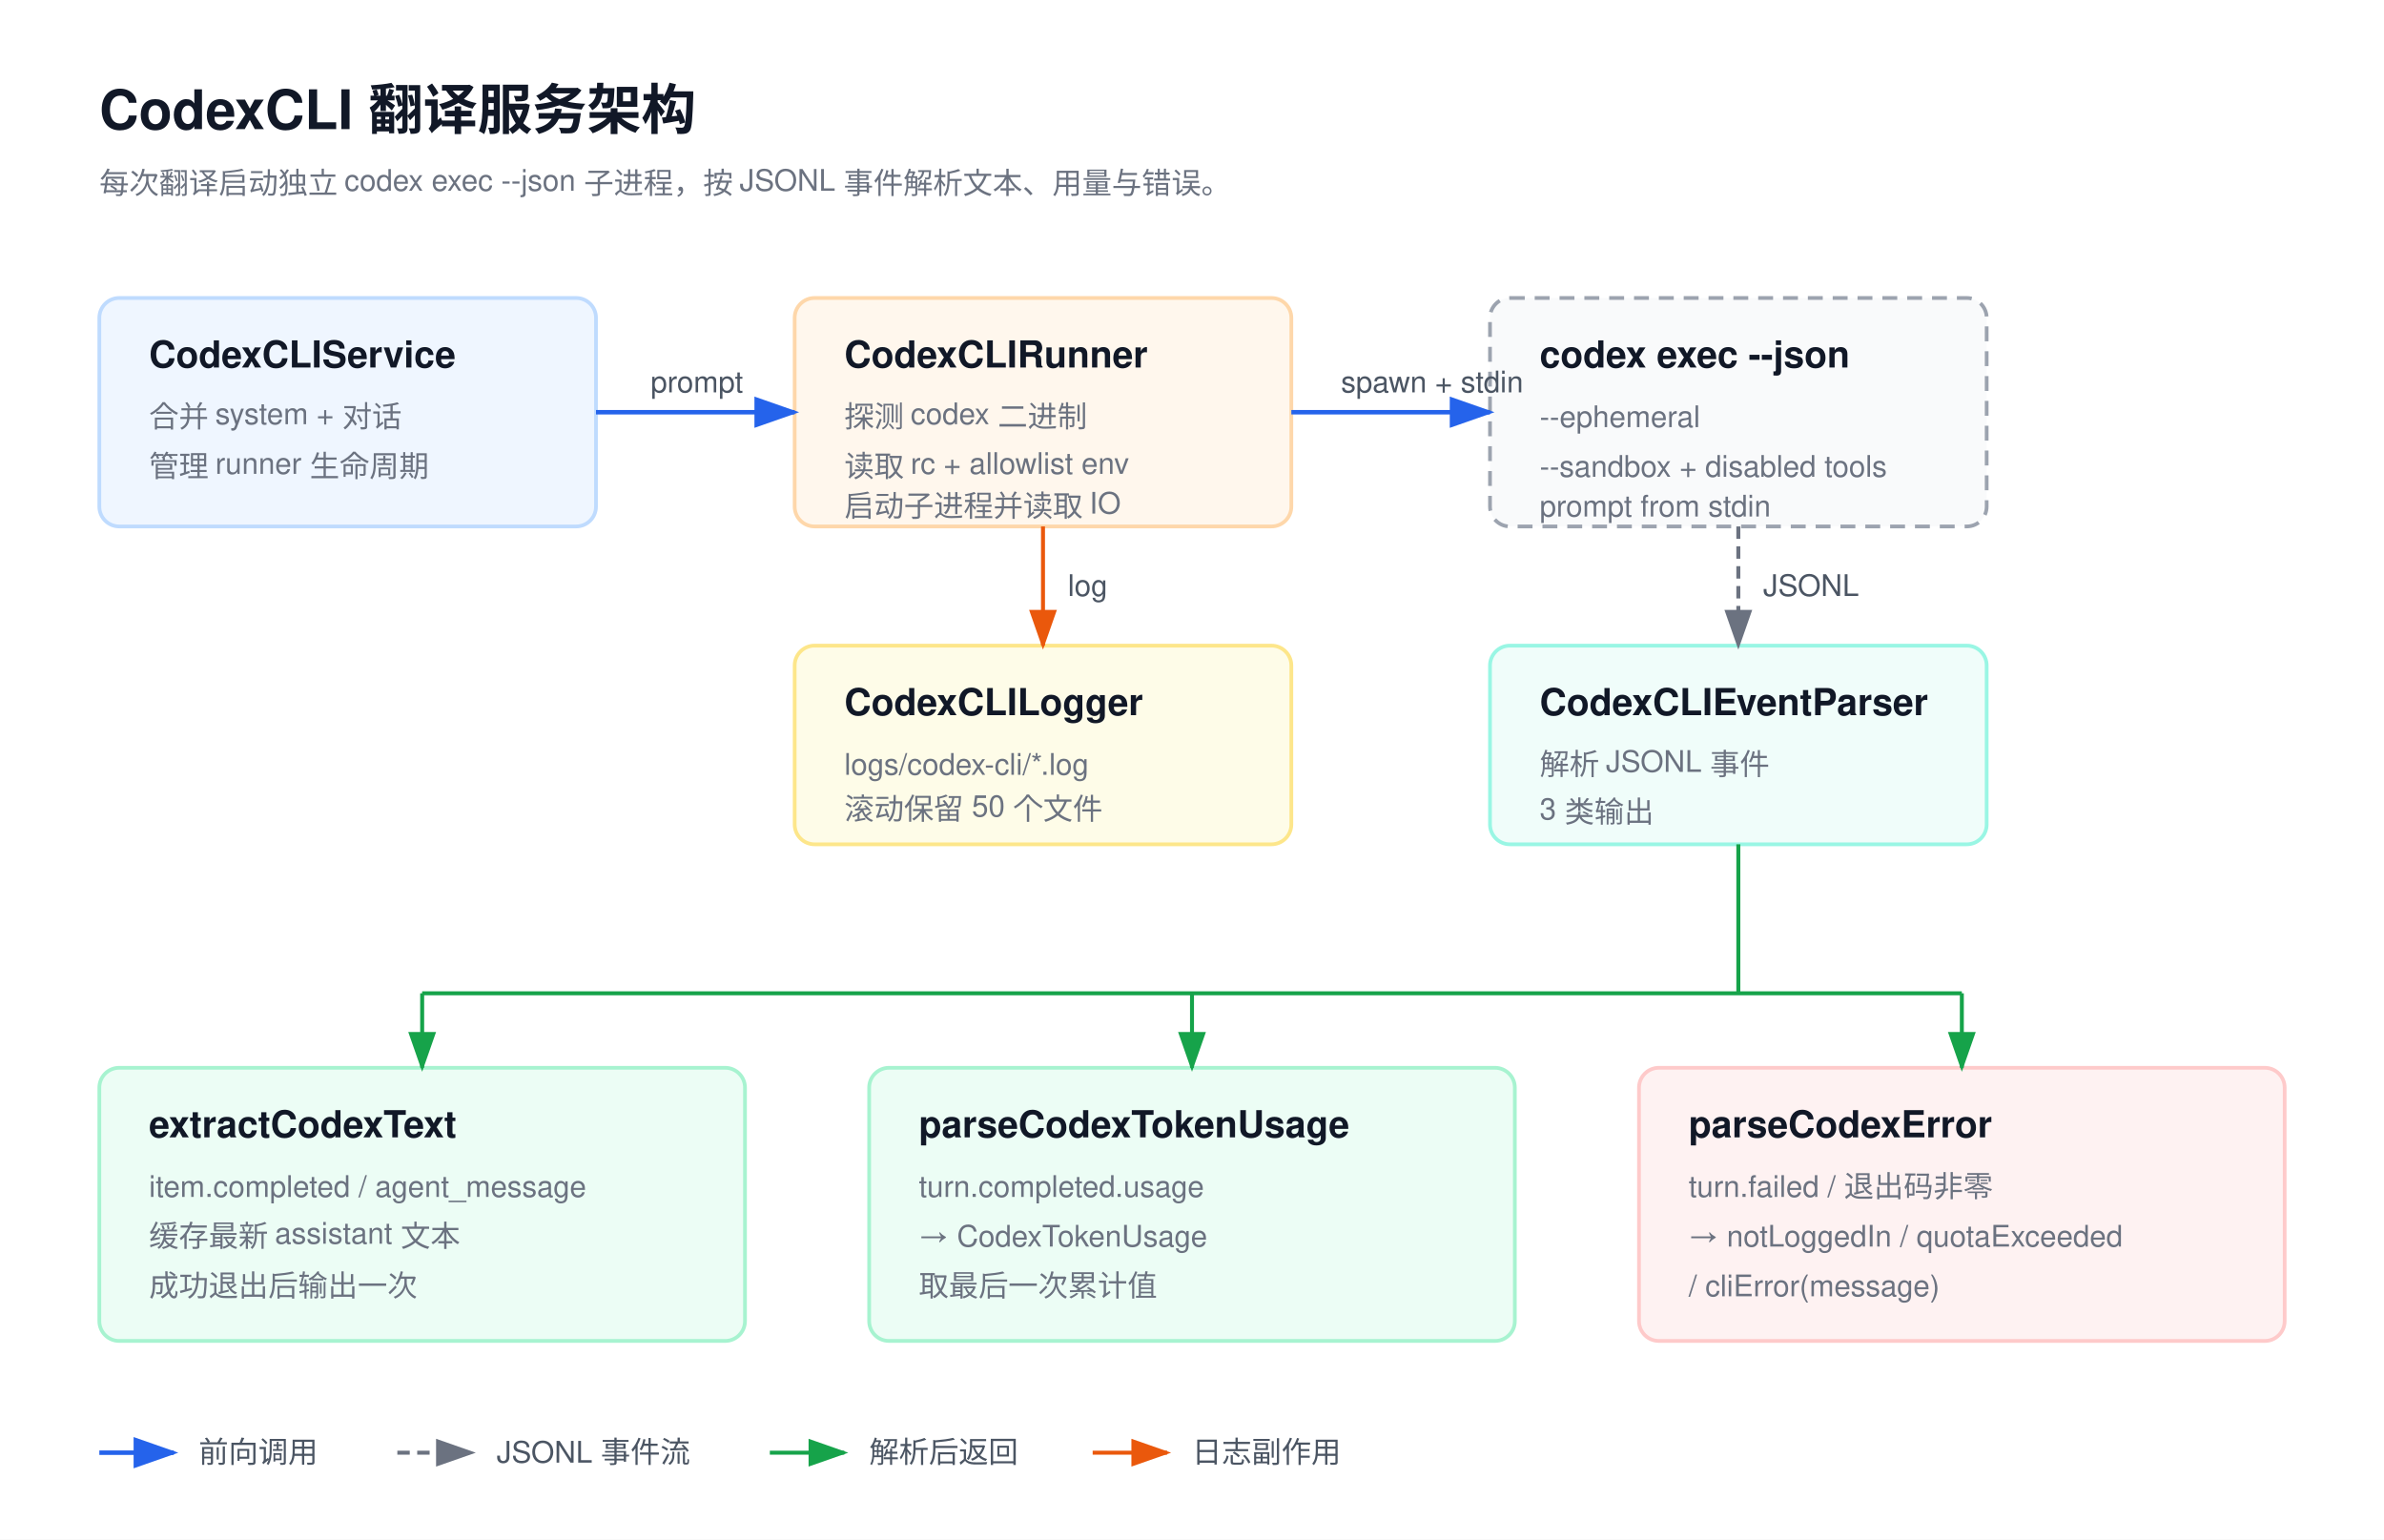
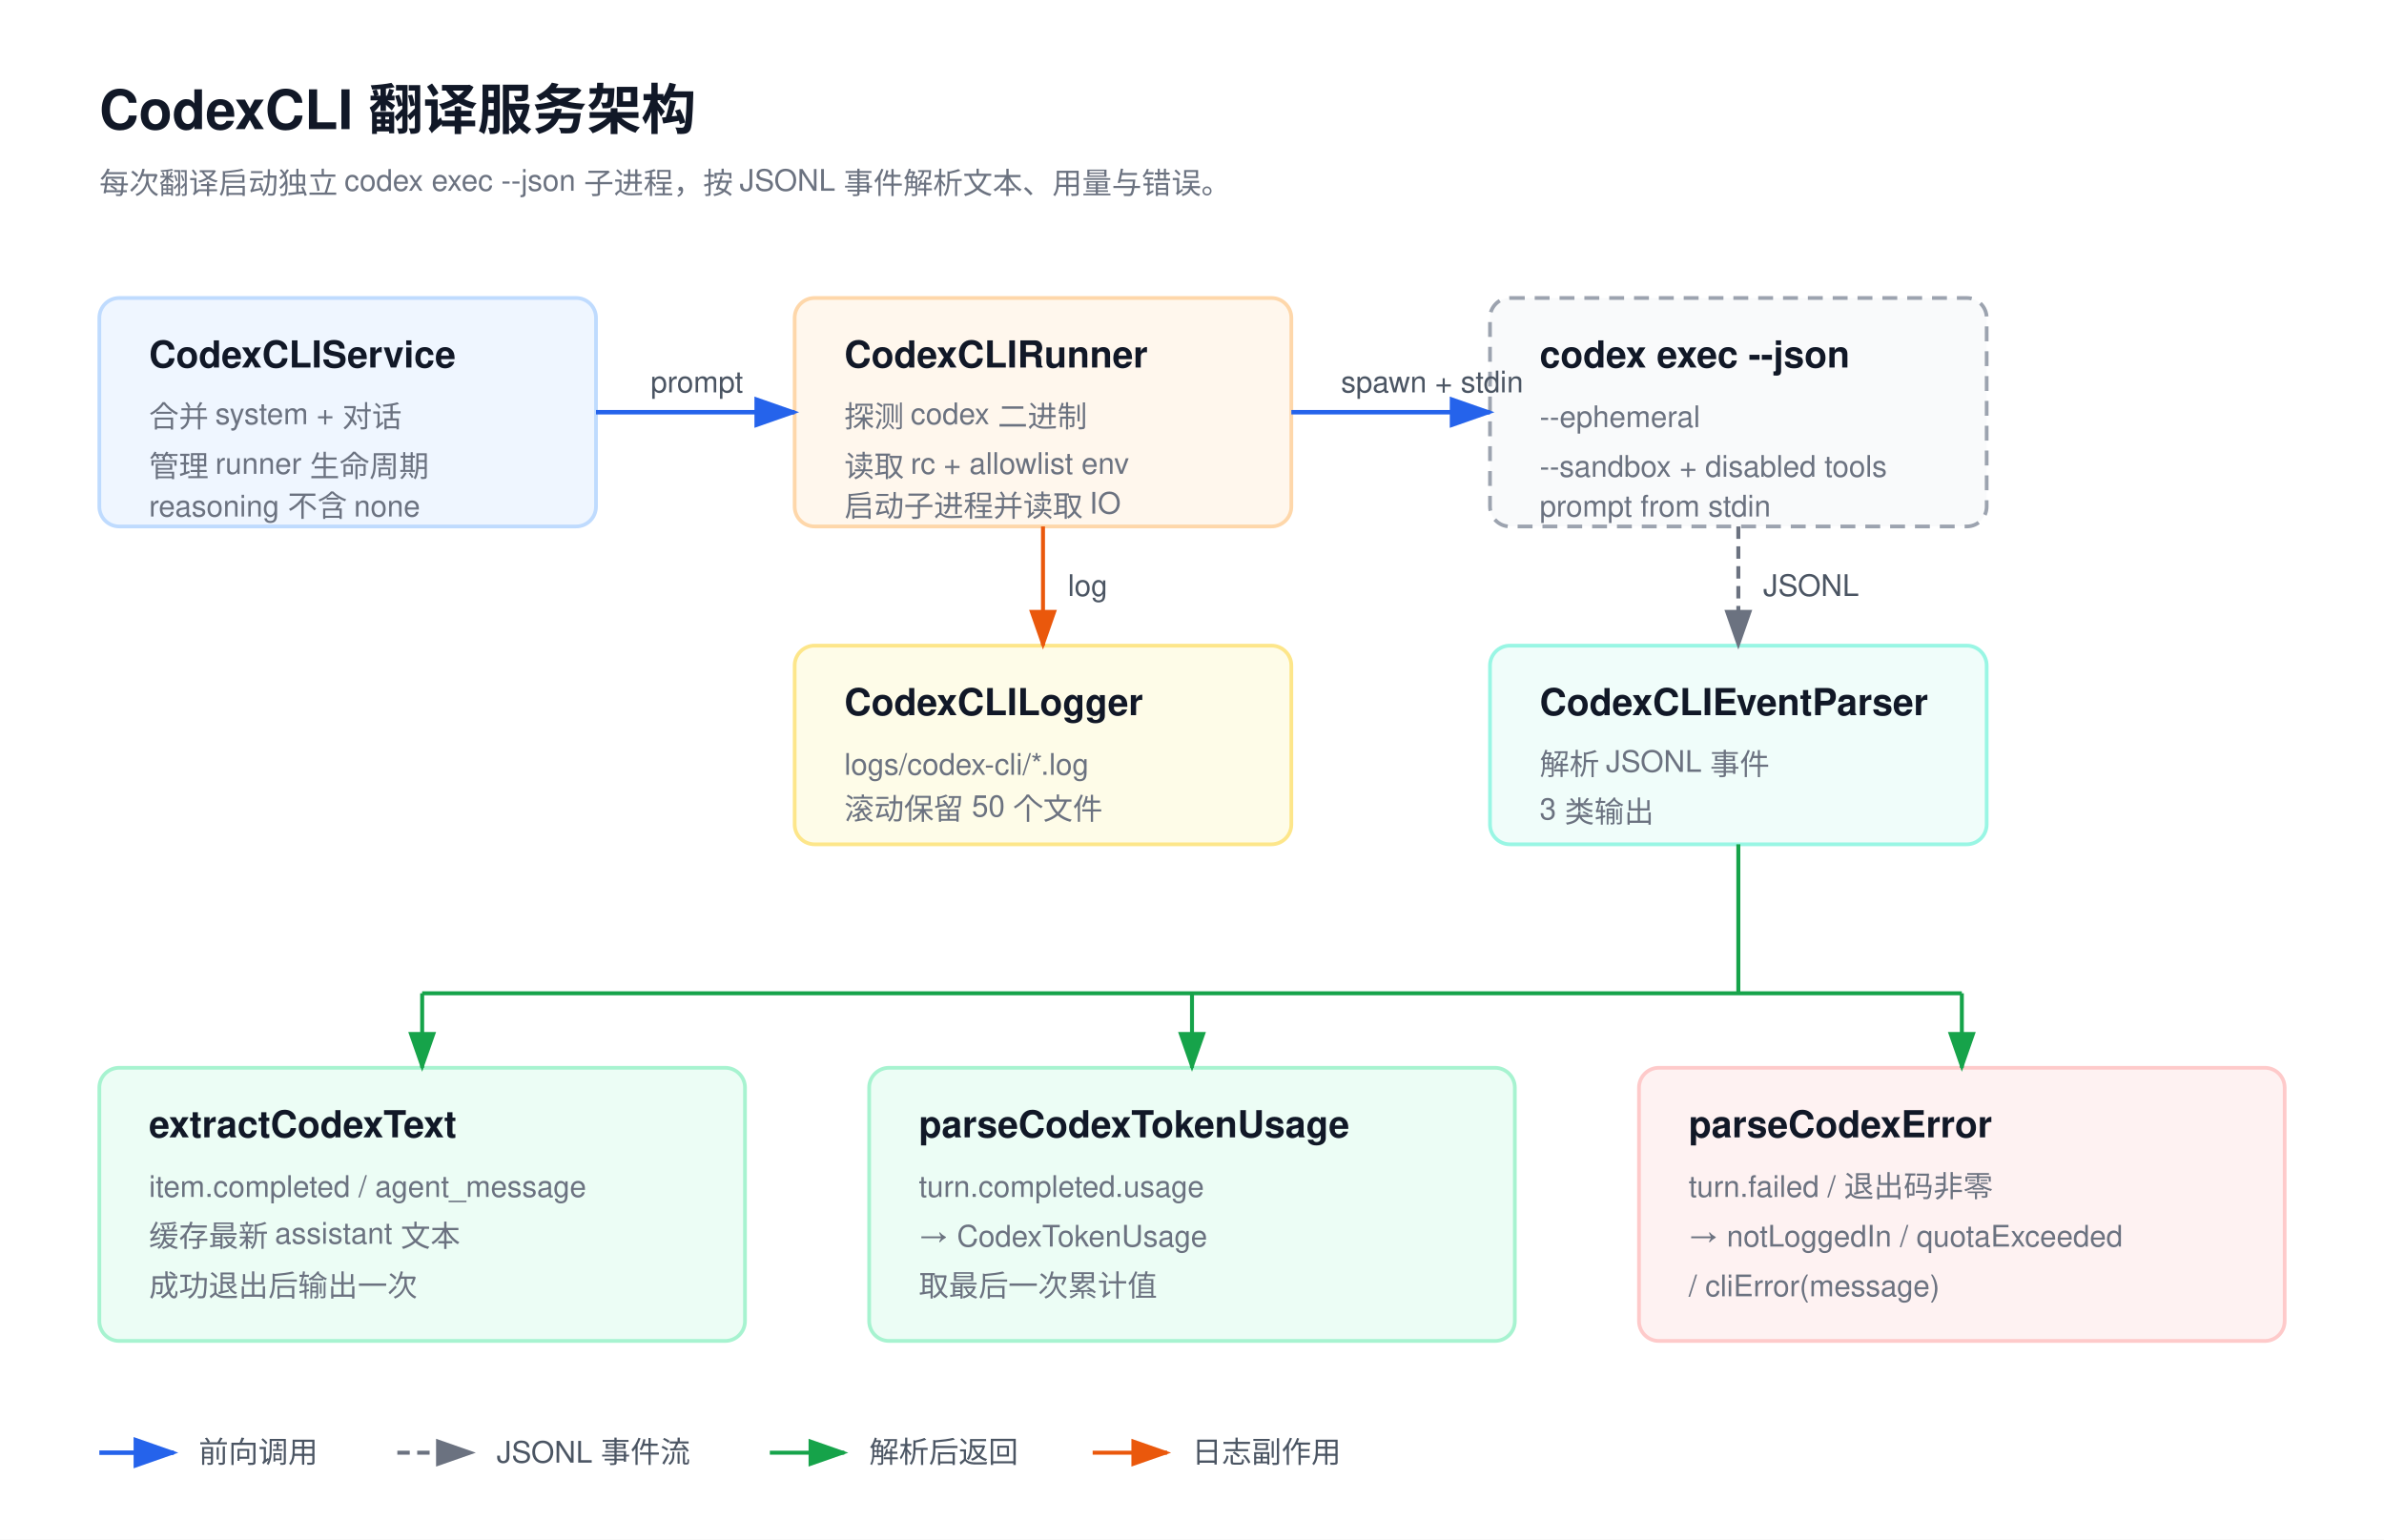
<svg xmlns="http://www.w3.org/2000/svg" viewBox="0 0 960 620" width="960" height="620">
  <style>
    text {
      font-family: "Helvetica Neue", Helvetica, Arial, "PingFang SC", "Microsoft YaHei", sans-serif;
      fill: #111827;
    }
    .title { font-size: 22px; font-weight: 600; }
    .node-title { font-size: 15px; font-weight: 600; }
    .node-text { font-size: 12px; fill: #6b7280; }
    .legend-text { font-size: 12px; fill: #4b5563; }
  </style>
  <defs>
    <marker id="arrow-blue" markerWidth="10" markerHeight="7" refX="9" refY="3.5" orient="auto">
      <polygon points="0 0, 10 3.5, 0 7" fill="#2563eb" />
    </marker>
    <marker id="arrow-gray" markerWidth="10" markerHeight="7" refX="9" refY="3.5" orient="auto">
      <polygon points="0 0, 10 3.5, 0 7" fill="#6b7280" />
    </marker>
    <marker id="arrow-green" markerWidth="10" markerHeight="7" refX="9" refY="3.5" orient="auto">
      <polygon points="0 0, 10 3.5, 0 7" fill="#16a34a" />
    </marker>
    <marker id="arrow-orange" markerWidth="10" markerHeight="7" refX="9" refY="3.5" orient="auto">
      <polygon points="0 0, 10 3.5, 0 7" fill="#ea580c" />
    </marker>
  </defs>
  <rect width="960" height="620" fill="#ffffff" />
  <text x="40" y="52" class="title">CodexCLI 翻译服务架构</text>
  <text x="40" y="78" class="node-text">每次翻译启动独立 codex exec --json 子进程，按 JSONL 事件解析文本、用量与错误。</text>
  <rect x="40" y="120" width="200" height="92" rx="8" fill="#eff6ff" stroke="#bfdbfe" stroke-width="1.5" />
  <text x="60" y="148" class="node-title">CodexCLIService</text>
  <text x="60" y="172" class="node-text">合并 system + 对话</text>
  <text x="60" y="192" class="node-text">管理 runner 生命周期</text>
+   <text x="60" y="208" class="node-text">reasoning 不含 none</text>
  <rect x="320" y="120" width="200" height="92" rx="8" fill="#fff7ed" stroke="#fed7aa" stroke-width="1.5" />
  <text x="340" y="148" class="node-title">CodexCLIRunner</text>
  <text x="340" y="172" class="node-text">探测 codex 二进制</text>
  <text x="340" y="192" class="node-text">读取 rc + allowlist env</text>
  <text x="340" y="208" class="node-text">启动子进程并读取 IO</text>
  <rect x="600" y="120" width="200" height="92" rx="8" fill="#f9fafb" stroke="#9ca3af" stroke-width="1.5" stroke-dasharray="6 4" />
  <text x="620" y="148" class="node-title">codex exec --json</text>
  <text x="620" y="172" class="node-text">--ephemeral</text>
  <text x="620" y="192" class="node-text">--sandbox + disabled tools</text>
  <text x="620" y="208" class="node-text">prompt from stdin</text>
  <rect x="320" y="260" width="200" height="80" rx="8" fill="#fefce8" stroke="#fde68a" stroke-width="1.5" />
  <text x="340" y="288" class="node-title">CodexCLILogger</text>
  <text x="340" y="312" class="node-text">logs/codex-cli/*.log</text>
  <text x="340" y="330" class="node-text">滚动保留 50 个文件</text>
  <rect x="600" y="260" width="200" height="80" rx="8" fill="#f0fdfa" stroke="#99f6e4" stroke-width="1.5" />
  <text x="620" y="288" class="node-title">CodexCLIEventParser</text>
  <text x="620" y="312" class="node-text">解析 JSONL 事件</text>
  <text x="620" y="330" class="node-text">3 类输出</text>
  <rect x="40" y="430" width="260" height="110" rx="8" fill="#ecfdf5" stroke="#a7f3d0" stroke-width="1.5" />
  <text x="60" y="458" class="node-title">extractCodexText</text>
  <text x="60" y="482" class="node-text">item.completed / agent_message</text>
  <text x="60" y="502" class="node-text">缓存最新 assistant 文本</text>
  <text x="60" y="522" class="node-text">成功退出后输出一次</text>
  <rect x="350" y="430" width="260" height="110" rx="8" fill="#ecfdf5" stroke="#a7f3d0" stroke-width="1.5" />
  <text x="370" y="458" class="node-title">parseCodexTokenUsage</text>
  <text x="370" y="482" class="node-text">turn.completed.usage</text>
  <text x="370" y="502" class="node-text">→ CodexTokenUsage</text>
  <text x="370" y="522" class="node-text">取最后一次累计值</text>
  <rect x="660" y="430" width="260" height="110" rx="8" fill="#fef2f2" stroke="#fecaca" stroke-width="1.5" />
  <text x="680" y="458" class="node-title">parseCodexError</text>
  <text x="680" y="482" class="node-text">turn.failed / 退出码非零</text>
  <text x="680" y="502" class="node-text">→ notLoggedIn / quotaExceeded</text>
  <text x="680" y="522" class="node-text">/ cliError(message)</text>
  <line x1="240" y1="166" x2="320" y2="166" stroke="#2563eb" stroke-width="1.8" marker-end="url(#arrow-blue)" />
  <text x="262" y="158" class="legend-text">prompt</text>
  <line x1="520" y1="166" x2="600" y2="166" stroke="#2563eb" stroke-width="1.8" marker-end="url(#arrow-blue)" />
  <text x="540" y="158" class="legend-text">spawn + stdin</text>
  <line x1="700" y1="212" x2="700" y2="260" stroke="#6b7280" stroke-width="1.6" stroke-dasharray="5 3" marker-end="url(#arrow-gray)" />
  <text x="710" y="240" class="legend-text">JSONL</text>
  <line x1="420" y1="212" x2="420" y2="260" stroke="#ea580c" stroke-width="1.6" marker-end="url(#arrow-orange)" />
  <text x="430" y="240" class="legend-text">log</text>
  <line x1="700" y1="340" x2="700" y2="400" stroke="#16a34a" stroke-width="1.6" />
  <line x1="170" y1="400" x2="790" y2="400" stroke="#16a34a" stroke-width="1.6" />
  <line x1="170" y1="400" x2="170" y2="430" stroke="#16a34a" stroke-width="1.6" marker-end="url(#arrow-green)" />
  <line x1="480" y1="400" x2="480" y2="430" stroke="#16a34a" stroke-width="1.6" marker-end="url(#arrow-green)" />
  <line x1="790" y1="400" x2="790" y2="430" stroke="#16a34a" stroke-width="1.6" marker-end="url(#arrow-green)" />
  <g transform="translate(40 585)">
    <line x1="0" y1="0" x2="30" y2="0" stroke="#2563eb" stroke-width="1.8" marker-end="url(#arrow-blue)" />
    <text x="40" y="4" class="legend-text">前向调用</text>
    <line x1="120" y1="0" x2="150" y2="0" stroke="#6b7280" stroke-width="1.6" stroke-dasharray="5 3" marker-end="url(#arrow-gray)" />
    <text x="160" y="4" class="legend-text">JSONL 事件流</text>
    <line x1="270" y1="0" x2="300" y2="0" stroke="#16a34a" stroke-width="1.6" marker-end="url(#arrow-green)" />
    <text x="310" y="4" class="legend-text">解析后返回</text>
    <line x1="400" y1="0" x2="430" y2="0" stroke="#ea580c" stroke-width="1.6" marker-end="url(#arrow-orange)" />
    <text x="440" y="4" class="legend-text">日志副作用</text>
  </g>
</svg>
